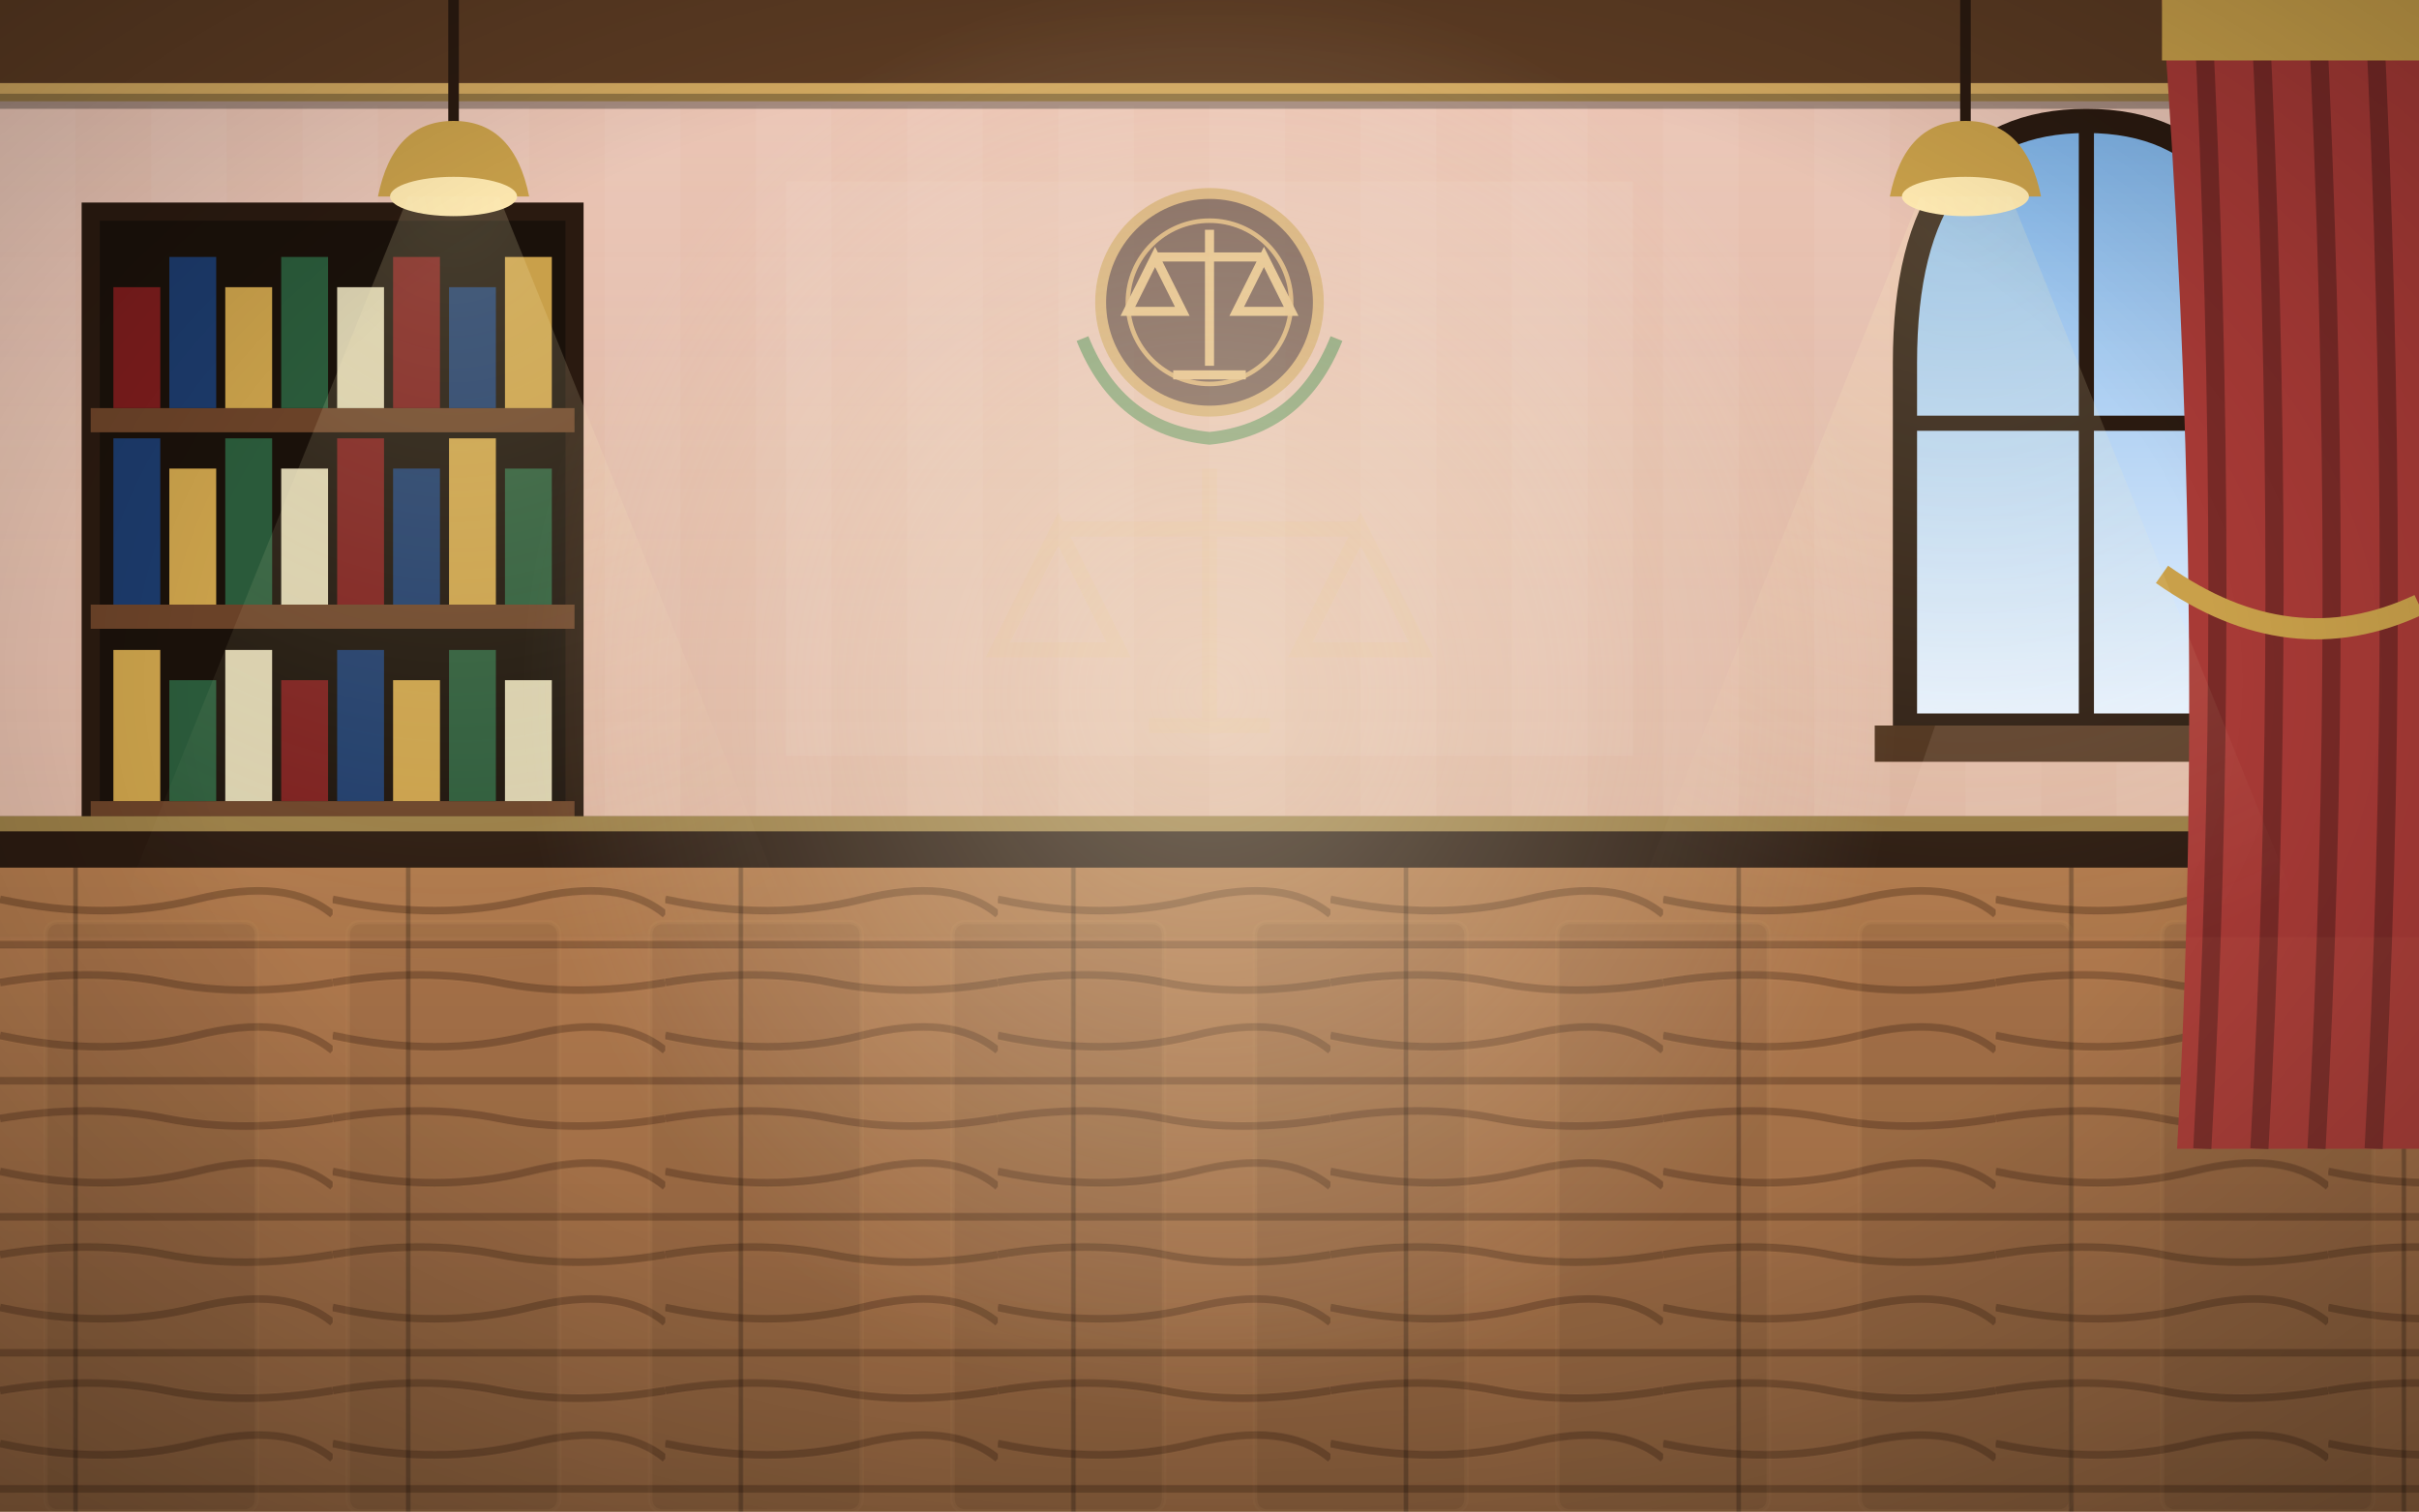
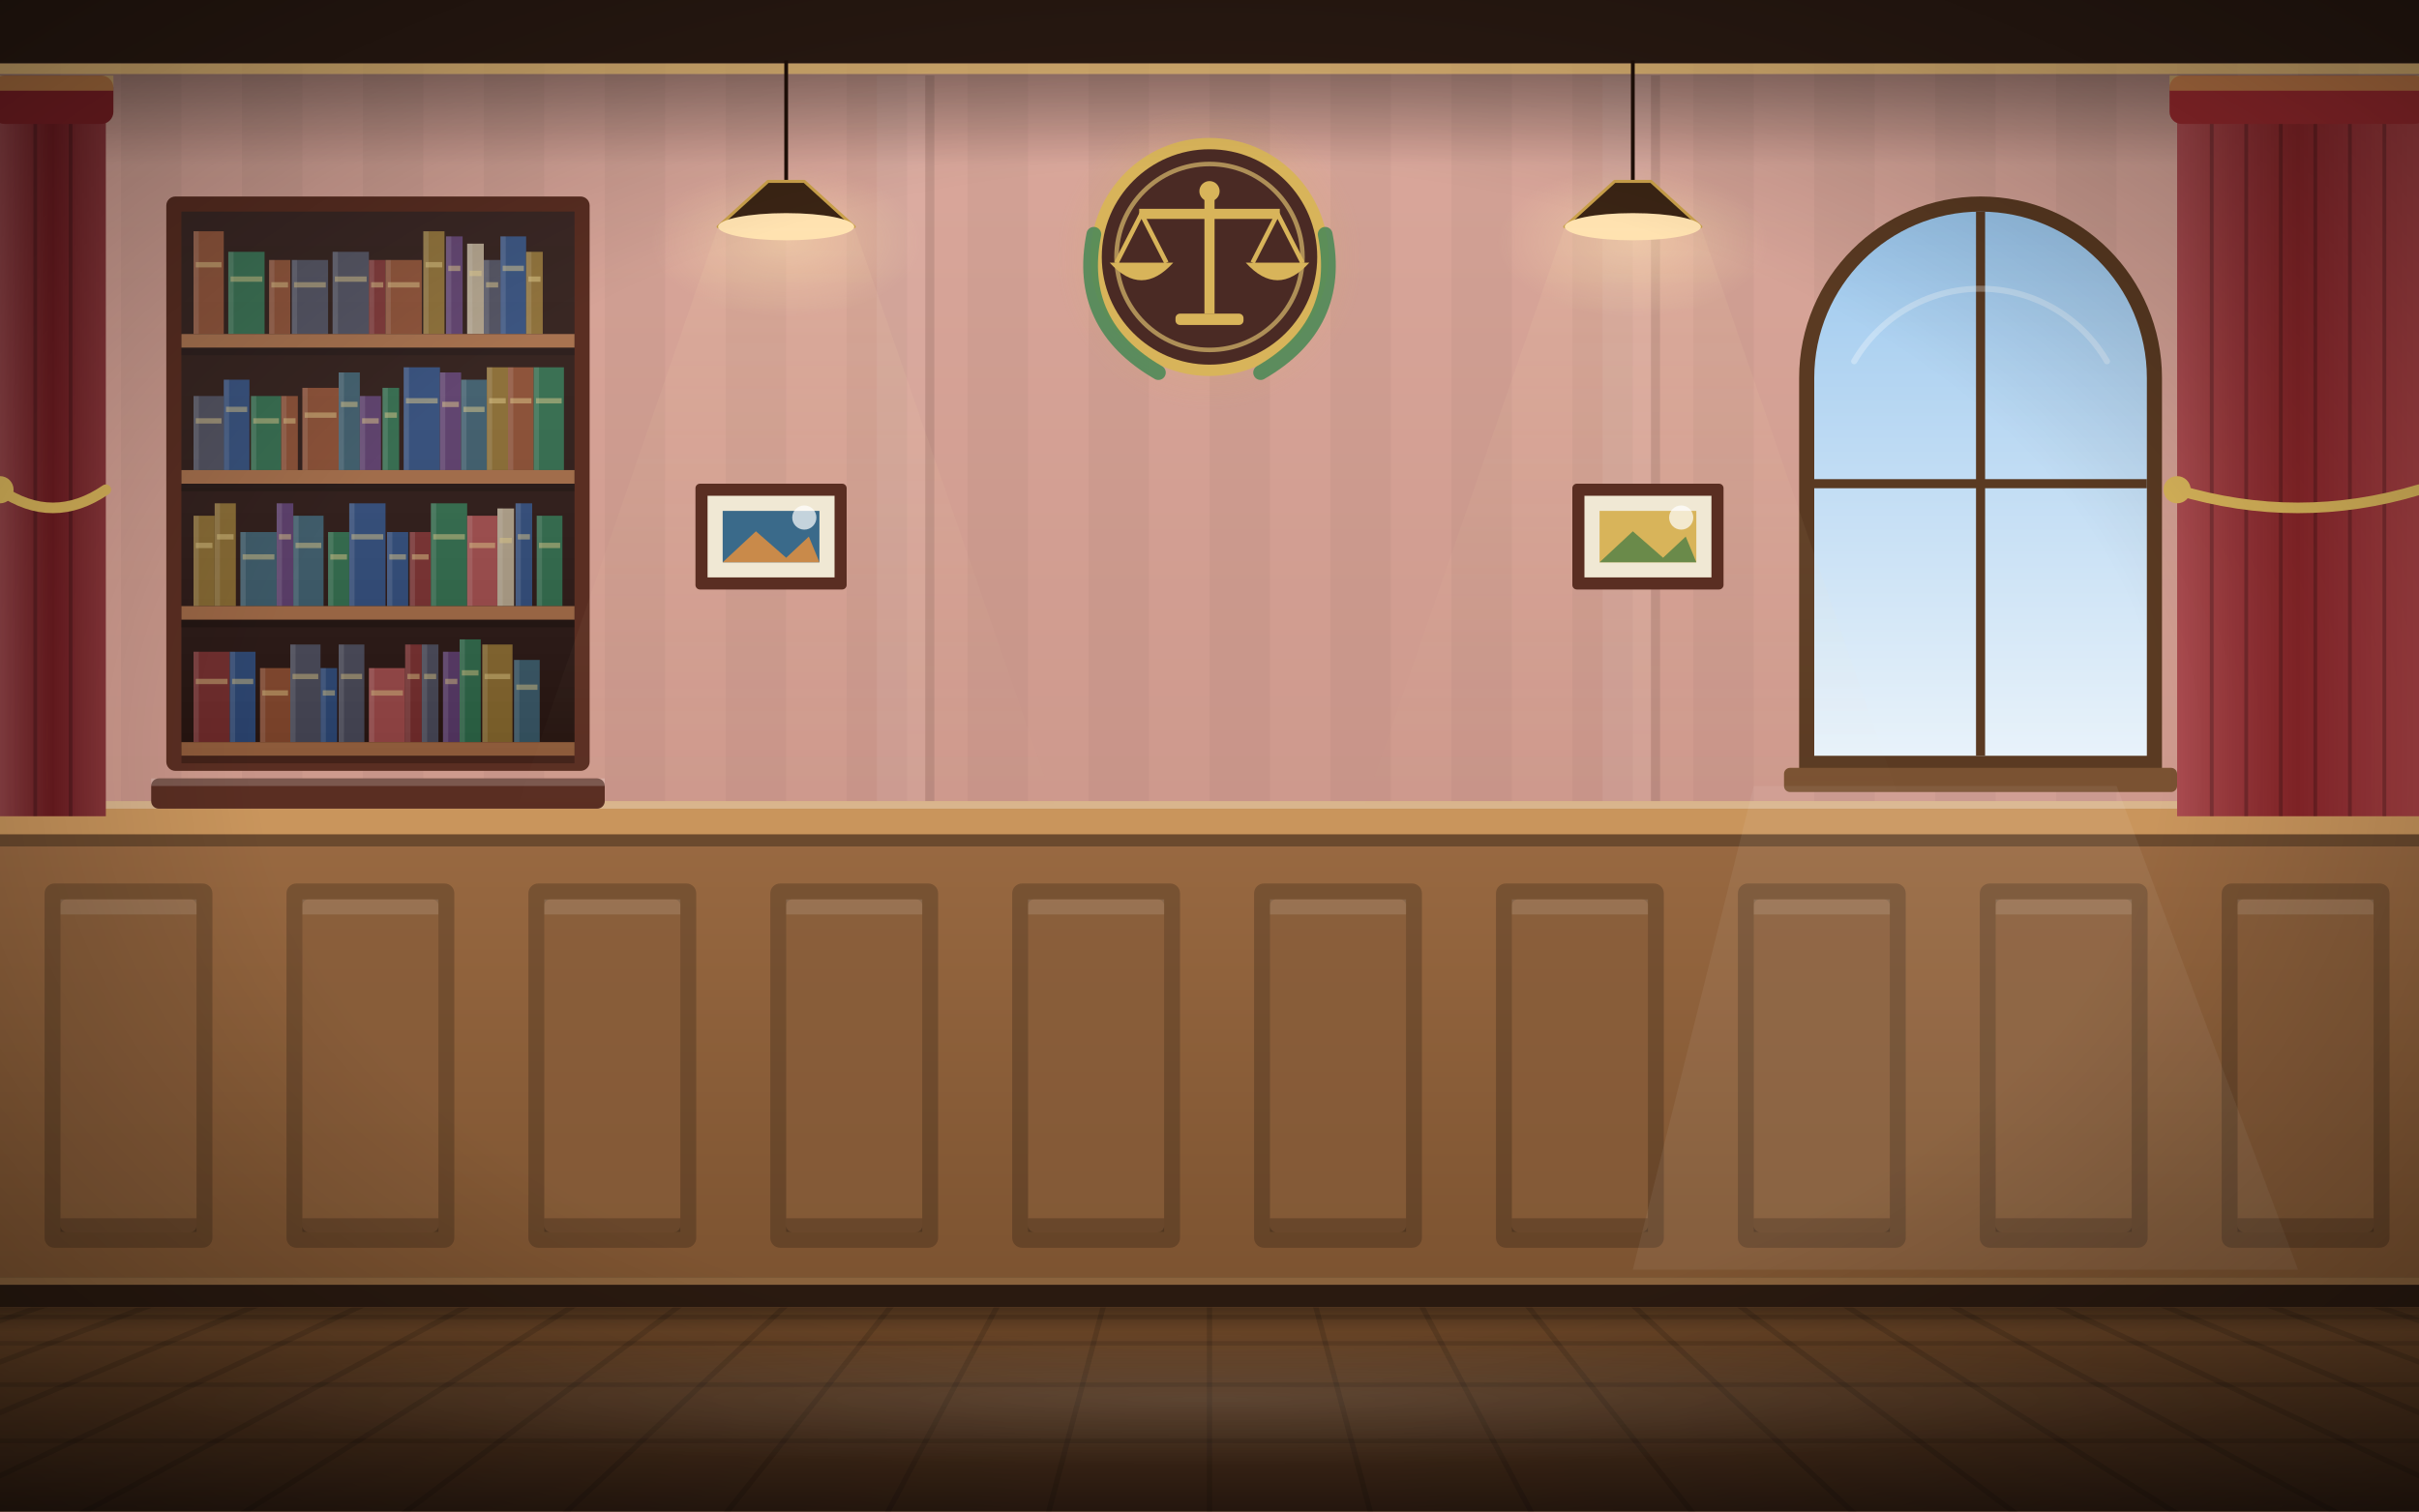
- <svg xmlns="http://www.w3.org/2000/svg" viewBox="0 0 160 100" preserveAspectRatio="xMidYMid slice" width="100%" height="100%">
+ <svg xmlns="http://www.w3.org/2000/svg" viewBox="0 0 160 100" preserveAspectRatio="xMidYMid slice" width="1920" height="1200">
  <defs>
-     <radialGradient id="cng2" cx=".5" cy="0" r="1">
-       <stop offset="0" stop-color="#fff2c0" stop-opacity=".9" />
-       <stop offset="1" stop-color="#fff2c0" stop-opacity="0" />
+     <linearGradient id="ac1" x1="0" y1="0" x2="0" y2="1">
+       <stop offset="0" stop-color="#dba99d" />
+       <stop offset="1" stop-color="#c28b7e" />
+     </linearGradient>
+     <linearGradient id="ac2" x1="0" y1="0" x2="0" y2="1">
+       <stop offset="0" stop-color="#000" stop-opacity="0.3" />
+       <stop offset="1" stop-color="#000" stop-opacity="0" />
+     </linearGradient>
+     <linearGradient id="ac3" x1="0" y1="0" x2="0" y2="1">
+       <stop offset="0" stop-color="#9a6a42" />
+       <stop offset="1" stop-color="#6e4828" />
+     </linearGradient>
+     <clipPath id="ac4">
+       <rect x="0" y="86.5" width="160" height="13.5" />
+     </clipPath>
+     <linearGradient id="ac5" x1="0" y1="0" x2="0" y2="1">
+       <stop offset="0" stop-color="#6e4828" />
+       <stop offset="1" stop-color="#2a1a10" />
+     </linearGradient>
+     <radialGradient id="ac6" cx="0.5" cy="0.5" r="0.5">
+       <stop offset="0" stop-color="#fff" stop-opacity="0.1" />
+       <stop offset="1" stop-color="#fff" stop-opacity="0" />
    </radialGradient>
-     <radialGradient id="vgg2" cx=".5" cy=".45" r=".75">
-       <stop offset=".55" stop-color="#000" stop-opacity="0" />
-       <stop offset="1" stop-color="#000" stop-opacity=".3" />
+     <linearGradient id="ac7" x1="0" y1="0" x2="0" y2="1">
+       <stop offset="0" stop-color="#000" stop-opacity="0.35" />
+       <stop offset="1" stop-color="#000" stop-opacity="0" />
+     </linearGradient>
+     <linearGradient id="ac8" x1="0" y1="0" x2="0" y2="1">
+       <stop offset="0" stop-color="#fff" stop-opacity="0.08" />
+       <stop offset="1" stop-color="#000" stop-opacity="0.15" />
+     </linearGradient>
+     <linearGradient id="ac9" x1="0" y1="0" x2="0" y2="1">
+       <stop offset="0" stop-color="#9cc8ee" />
+       <stop offset="1" stop-color="#e8f2fa" />
+     </linearGradient>
+     <linearGradient id="ac10" x1="0" y1="0" x2="1" y2="0">
+       <stop offset="0" stop-color="#fff" stop-opacity="0.16" />
+       <stop offset="0.5" stop-color="#000" stop-opacity="0.12" />
+       <stop offset="1" stop-color="#fff" stop-opacity="0.1" />
+     </linearGradient>
+     <linearGradient id="ac11" x1="0" y1="0" x2="1" y2="0">
+       <stop offset="0" stop-color="#fff" stop-opacity="0.16" />
+       <stop offset="0.5" stop-color="#000" stop-opacity="0.12" />
+       <stop offset="1" stop-color="#fff" stop-opacity="0.1" />
+     </linearGradient>
+     <radialGradient id="ac12" cx="0.5" cy="0.5" r="0.5">
+       <stop offset="0" stop-color="#d8b45a" stop-opacity="0.35" />
+       <stop offset="1" stop-color="#d8b45a" stop-opacity="0" />
    </radialGradient>
-     <radialGradient id="glg2" cx=".5" cy=".5" r=".5">
-       <stop offset="0" stop-color="#fff6dc" stop-opacity=".38" />
-       <stop offset="1" stop-color="#fff6dc" stop-opacity="0" />
+     <radialGradient id="ac13" cx="0.5" cy="0.5" r="0.5">
+       <stop offset="0" stop-color="#ffe2b0" stop-opacity="0.45" />
+       <stop offset="1" stop-color="#ffe2b0" stop-opacity="0" />
    </radialGradient>
-     <pattern id="wdg2" width="22" height="9" patternUnits="userSpaceOnUse">
-       <rect width="22" height="9" fill="#b0794c" />
-       <path d="M0 2Q6 1 11 2T22 2M0 5.5Q7 7 13 5.5T22 6.5M0 8.5H22" stroke="#6a4226" stroke-width=".5" fill="none" opacity=".55" />
-       <path d="M5 0V9" stroke="#000" stroke-width=".3" opacity=".25" />
-     </pattern>
-     <linearGradient id="wshg2" x1="0" y1="0" x2="0" y2="1">
-       <stop offset="0" stop-color="#000" stop-opacity="0" />
-       <stop offset="1" stop-color="#000" stop-opacity="0.22" />
-     </linearGradient>
-     <linearGradient id="wl2g2" x1="0" y1="0" x2="0" y2="1">
-       <stop offset="0" stop-color="#ebc2b0" />
-       <stop offset="1" stop-color="#ebc2b0" stop-opacity=".8" />
-     </linearGradient>
-     <linearGradient id="skg2" x1="0" y1="0" x2="0" y2="1">
-       <stop offset="0" stop-color="#7fb4e8" />
-       <stop offset="1" stop-color="#e8f2ff" />
-     </linearGradient>
+     <linearGradient id="ac14" x1="0" y1="0" x2="0" y2="1">
+       <stop offset="0" stop-color="#ffe2b0" stop-opacity="0.1" />
+       <stop offset="1" stop-color="#ffe2b0" stop-opacity="0" />
+     </linearGradient>
+     <radialGradient id="ac15" cx="0.5" cy="0.5" r="0.5">
+       <stop offset="0" stop-color="#ffe2b0" stop-opacity="0.45" />
+       <stop offset="1" stop-color="#ffe2b0" stop-opacity="0" />
+     </radialGradient>
+     <linearGradient id="ac16" x1="0" y1="0" x2="0" y2="1">
+       <stop offset="0" stop-color="#ffe2b0" stop-opacity="0.1" />
+       <stop offset="1" stop-color="#ffe2b0" stop-opacity="0" />
+     </linearGradient>
+     <radialGradient id="ac17" cx="0.5" cy="0.5" r="0.78">
+       <stop offset="0.5" stop-color="#000" stop-opacity="0" />
+       <stop offset="1" stop-color="#000" stop-opacity="0.5" />
+     </radialGradient>
  </defs>
-   <rect width="160" height="100" fill="#8a5a38" />
-   <rect width="160" height="56" fill="url(#wl2g2)" />
-   <rect width="160" height="56" fill="#fff" opacity=".08" />
-   <rect x="0" y="7" width="5" height="48" fill="#fff" opacity=".05" />
-   <rect x="10" y="7" width="5" height="48" fill="#fff" opacity=".05" />
-   <rect x="20" y="7" width="5" height="48" fill="#fff" opacity=".05" />
-   <rect x="30" y="7" width="5" height="48" fill="#fff" opacity=".05" />
-   <rect x="40" y="7" width="5" height="48" fill="#fff" opacity=".05" />
-   <rect x="50" y="7" width="5" height="48" fill="#fff" opacity=".05" />
-   <rect x="60" y="7" width="5" height="48" fill="#fff" opacity=".05" />
-   <rect x="70" y="7" width="5" height="48" fill="#fff" opacity=".05" />
-   <rect x="80" y="7" width="5" height="48" fill="#fff" opacity=".05" />
-   <rect x="90" y="7" width="5" height="48" fill="#fff" opacity=".05" />
-   <rect x="100" y="7" width="5" height="48" fill="#fff" opacity=".05" />
-   <rect x="110" y="7" width="5" height="48" fill="#fff" opacity=".05" />
-   <rect x="120" y="7" width="5" height="48" fill="#fff" opacity=".05" />
-   <rect x="130" y="7" width="5" height="48" fill="#fff" opacity=".05" />
-   <rect x="140" y="7" width="5" height="48" fill="#fff" opacity=".05" />
-   <rect x="150" y="7" width="5" height="48" fill="#fff" opacity=".05" />
-   <rect width="160" height="5.5" fill="#5a3a22" />
-   <rect y="5.5" width="160" height="1.2" fill="#c9a04a" opacity=".8" />
-   <path d="M0 6.7H160" stroke="#000" stroke-opacity=".3" />
-   <rect x="52" y="12" width="56" height="38" fill="#fff" opacity=".06" />
-   <g transform="translate(80 20) scale(0.6)" opacity="0.55">
-     <circle r="12" fill="#2a1710" stroke="#c9a04a" stroke-width="1.2" />
-     <circle r="9" fill="none" stroke="#c9a04a" stroke-width=".5" />
-     <g stroke="#e2bf6a" stroke-width="1" fill="none">
-       <path d="M0 -8V7M-6 -5H6M-6 -5l-3 6h6zM6 -5l-3 6h6z" />
-       <path d="M-4 8H4" />
-     </g>
-     <path d="M-14 4Q-10 14 0 15Q10 14 14 4" stroke="#3f8a4a" stroke-width="1.4" fill="none" />
+   <rect x="0" y="0" width="160" height="100" fill="url(#ac1)" />
+   <rect x="0" y="4" width="4" height="52" fill="#000" opacity="0.035" />
+   <rect x="8" y="4" width="4" height="52" fill="#000" opacity="0.035" />
+   <rect x="16" y="4" width="4" height="52" fill="#000" opacity="0.035" />
+   <rect x="24" y="4" width="4" height="52" fill="#000" opacity="0.035" />
+   <rect x="32" y="4" width="4" height="52" fill="#000" opacity="0.035" />
+   <rect x="40" y="4" width="4" height="52" fill="#000" opacity="0.035" />
+   <rect x="48" y="4" width="4" height="52" fill="#000" opacity="0.035" />
+   <rect x="56" y="4" width="4" height="52" fill="#000" opacity="0.035" />
+   <rect x="64" y="4" width="4" height="52" fill="#000" opacity="0.035" />
+   <rect x="72" y="4" width="4" height="52" fill="#000" opacity="0.035" />
+   <rect x="80" y="4" width="4" height="52" fill="#000" opacity="0.035" />
+   <rect x="88" y="4" width="4" height="52" fill="#000" opacity="0.035" />
+   <rect x="96" y="4" width="4" height="52" fill="#000" opacity="0.035" />
+   <rect x="104" y="4" width="4" height="52" fill="#000" opacity="0.035" />
+   <rect x="112" y="4" width="4" height="52" fill="#000" opacity="0.035" />
+   <rect x="120" y="4" width="4" height="52" fill="#000" opacity="0.035" />
+   <rect x="128" y="4" width="4" height="52" fill="#000" opacity="0.035" />
+   <rect x="136" y="4" width="4" height="52" fill="#000" opacity="0.035" />
+   <rect x="144" y="4" width="4" height="52" fill="#000" opacity="0.035" />
+   <rect x="152" y="4" width="4" height="52" fill="#000" opacity="0.035" />
+   <rect x="2" y="5" width="3.2" height="50" fill="#fff" opacity="0.07" />
+   <rect x="5.2" y="5" width="0.6" height="50" fill="#000" opacity="0.1" />
+   <rect x="58" y="5" width="3.2" height="50" fill="#fff" opacity="0.07" />
+   <rect x="61.2" y="5" width="0.6" height="50" fill="#000" opacity="0.1" />
+   <rect x="106" y="5" width="3.2" height="50" fill="#fff" opacity="0.07" />
+   <rect x="109.2" y="5" width="0.6" height="50" fill="#000" opacity="0.1" />
+   <rect x="0" y="0" width="160" height="4.2" fill="#2a1a12" />
+   <rect x="0" y="4.2" width="160" height="0.7" fill="#d8b45a" opacity="0.65" />
+   <rect x="0" y="4.9" width="160" height="6" fill="url(#ac2)" />
+   <rect x="0" y="54" width="160" height="46" fill="url(#ac3)" />
+   <rect x="0" y="53" width="160" height="2.2" fill="#c9955c" />
+   <rect x="0" y="55.2" width="160" height="0.8" fill="#000" opacity="0.3" />
+   <rect x="0" y="53" width="160" height="0.5" fill="#fff" opacity="0.3" />
+   <rect x="3" y="58.5" width="11" height="24" fill="#000" opacity="0.2" rx="0.6" stroke="#000" stroke-width="0.1" />
+   <rect x="4" y="59.5" width="9" height="22" fill="#9a6a42" opacity="0.55" rx="0.4" />
+   <rect x="4" y="59.5" width="9" height="1" fill="#fff" opacity="0.12" />
+   <rect x="4" y="80.6" width="9" height="0.9" fill="#000" opacity="0.2" />
+   <rect x="19" y="58.5" width="11" height="24" fill="#000" opacity="0.2" rx="0.6" stroke="#000" stroke-width="0.1" />
+   <rect x="20" y="59.5" width="9" height="22" fill="#9a6a42" opacity="0.55" rx="0.4" />
+   <rect x="20" y="59.5" width="9" height="1" fill="#fff" opacity="0.12" />
+   <rect x="20" y="80.6" width="9" height="0.9" fill="#000" opacity="0.2" />
+   <rect x="35" y="58.5" width="11" height="24" fill="#000" opacity="0.2" rx="0.6" stroke="#000" stroke-width="0.1" />
+   <rect x="36" y="59.5" width="9" height="22" fill="#9a6a42" opacity="0.55" rx="0.4" />
+   <rect x="36" y="59.5" width="9" height="1" fill="#fff" opacity="0.12" />
+   <rect x="36" y="80.6" width="9" height="0.9" fill="#000" opacity="0.2" />
+   <rect x="51" y="58.5" width="11" height="24" fill="#000" opacity="0.2" rx="0.6" stroke="#000" stroke-width="0.1" />
+   <rect x="52" y="59.5" width="9" height="22" fill="#9a6a42" opacity="0.55" rx="0.4" />
+   <rect x="52" y="59.5" width="9" height="1" fill="#fff" opacity="0.12" />
+   <rect x="52" y="80.6" width="9" height="0.9" fill="#000" opacity="0.2" />
+   <rect x="67" y="58.5" width="11" height="24" fill="#000" opacity="0.2" rx="0.6" stroke="#000" stroke-width="0.1" />
+   <rect x="68" y="59.5" width="9" height="22" fill="#9a6a42" opacity="0.55" rx="0.4" />
+   <rect x="68" y="59.5" width="9" height="1" fill="#fff" opacity="0.12" />
+   <rect x="68" y="80.6" width="9" height="0.9" fill="#000" opacity="0.2" />
+   <rect x="83" y="58.5" width="11" height="24" fill="#000" opacity="0.2" rx="0.6" stroke="#000" stroke-width="0.1" />
+   <rect x="84" y="59.5" width="9" height="22" fill="#9a6a42" opacity="0.55" rx="0.4" />
+   <rect x="84" y="59.5" width="9" height="1" fill="#fff" opacity="0.12" />
+   <rect x="84" y="80.6" width="9" height="0.9" fill="#000" opacity="0.2" />
+   <rect x="99" y="58.5" width="11" height="24" fill="#000" opacity="0.2" rx="0.6" stroke="#000" stroke-width="0.1" />
+   <rect x="100" y="59.5" width="9" height="22" fill="#9a6a42" opacity="0.55" rx="0.4" />
+   <rect x="100" y="59.5" width="9" height="1" fill="#fff" opacity="0.12" />
+   <rect x="100" y="80.6" width="9" height="0.9" fill="#000" opacity="0.2" />
+   <rect x="115" y="58.5" width="11" height="24" fill="#000" opacity="0.2" rx="0.6" stroke="#000" stroke-width="0.1" />
+   <rect x="116" y="59.5" width="9" height="22" fill="#9a6a42" opacity="0.55" rx="0.4" />
+   <rect x="116" y="59.5" width="9" height="1" fill="#fff" opacity="0.12" />
+   <rect x="116" y="80.6" width="9" height="0.9" fill="#000" opacity="0.2" />
+   <rect x="131" y="58.5" width="11" height="24" fill="#000" opacity="0.2" rx="0.6" stroke="#000" stroke-width="0.1" />
+   <rect x="132" y="59.5" width="9" height="22" fill="#9a6a42" opacity="0.55" rx="0.4" />
+   <rect x="132" y="59.5" width="9" height="1" fill="#fff" opacity="0.12" />
+   <rect x="132" y="80.6" width="9" height="0.9" fill="#000" opacity="0.2" />
+   <rect x="147" y="58.5" width="11" height="24" fill="#000" opacity="0.2" rx="0.6" stroke="#000" stroke-width="0.1" />
+   <rect x="148" y="59.5" width="9" height="22" fill="#9a6a42" opacity="0.55" rx="0.4" />
+   <rect x="148" y="59.5" width="9" height="1" fill="#fff" opacity="0.12" />
+   <rect x="148" y="80.6" width="9" height="0.9" fill="#000" opacity="0.2" />
+   <rect x="0" y="84.5" width="160" height="2" fill="#2a1a10" />
+   <rect x="0" y="84.5" width="160" height="0.5" fill="#c9955c" opacity="0.6" />
+   <rect x="0" y="86.5" width="160" height="13.5" fill="url(#ac5)" />
+   <g clip-path="url(#ac4)">
+     <line x1="80" y1="60" x2="-180.4" y2="130" stroke="#000" stroke-width="0.35" opacity="0.14" />
+     <line x1="80" y1="60" x2="-161.8" y2="130" stroke="#000" stroke-width="0.35" opacity="0.14" />
+     <line x1="80" y1="60" x2="-143.2" y2="130" stroke="#000" stroke-width="0.35" opacity="0.14" />
+     <line x1="80" y1="60" x2="-124.6" y2="130" stroke="#000" stroke-width="0.35" opacity="0.14" />
+     <line x1="80" y1="60" x2="-106" y2="130" stroke="#000" stroke-width="0.35" opacity="0.14" />
+     <line x1="80" y1="60" x2="-87.4" y2="130" stroke="#000" stroke-width="0.35" opacity="0.14" />
+     <line x1="80" y1="60" x2="-68.8" y2="130" stroke="#000" stroke-width="0.35" opacity="0.14" />
+     <line x1="80" y1="60" x2="-50.2" y2="130" stroke="#000" stroke-width="0.35" opacity="0.14" />
+     <line x1="80" y1="60" x2="-31.6" y2="130" stroke="#000" stroke-width="0.35" opacity="0.14" />
+     <line x1="80" y1="60" x2="-13" y2="130" stroke="#000" stroke-width="0.35" opacity="0.14" />
+     <line x1="80" y1="60" x2="5.6" y2="130" stroke="#000" stroke-width="0.35" opacity="0.14" />
+     <line x1="80" y1="60" x2="24.2" y2="130" stroke="#000" stroke-width="0.35" opacity="0.14" />
+     <line x1="80" y1="60" x2="42.8" y2="130" stroke="#000" stroke-width="0.35" opacity="0.14" />
+     <line x1="80" y1="60" x2="61.4" y2="130" stroke="#000" stroke-width="0.35" opacity="0.14" />
+     <line x1="80" y1="60" x2="80" y2="130" stroke="#000" stroke-width="0.35" opacity="0.14" />
+     <line x1="80" y1="60" x2="98.6" y2="130" stroke="#000" stroke-width="0.35" opacity="0.14" />
+     <line x1="80" y1="60" x2="117.2" y2="130" stroke="#000" stroke-width="0.35" opacity="0.14" />
+     <line x1="80" y1="60" x2="135.8" y2="130" stroke="#000" stroke-width="0.35" opacity="0.14" />
+     <line x1="80" y1="60" x2="154.4" y2="130" stroke="#000" stroke-width="0.35" opacity="0.14" />
+     <line x1="80" y1="60" x2="173" y2="130" stroke="#000" stroke-width="0.35" opacity="0.14" />
+     <line x1="80" y1="60" x2="191.6" y2="130" stroke="#000" stroke-width="0.35" opacity="0.14" />
+     <line x1="80" y1="60" x2="210.2" y2="130" stroke="#000" stroke-width="0.35" opacity="0.14" />
+     <line x1="80" y1="60" x2="228.8" y2="130" stroke="#000" stroke-width="0.35" opacity="0.14" />
+     <line x1="80" y1="60" x2="247.4" y2="130" stroke="#000" stroke-width="0.35" opacity="0.14" />
+     <line x1="80" y1="60" x2="266" y2="130" stroke="#000" stroke-width="0.35" opacity="0.14" />
+     <line x1="80" y1="60" x2="284.6" y2="130" stroke="#000" stroke-width="0.35" opacity="0.14" />
+     <line x1="80" y1="60" x2="303.2" y2="130" stroke="#000" stroke-width="0.35" opacity="0.14" />
+     <line x1="80" y1="60" x2="321.8" y2="130" stroke="#000" stroke-width="0.35" opacity="0.14" />
+     <line x1="80" y1="60" x2="340.4" y2="130" stroke="#000" stroke-width="0.35" opacity="0.14" />
+     <line x1="0" y1="87.13" x2="160" y2="87.13" stroke="#000" stroke-width="0.3" opacity="0.126" />
+     <line x1="0" y1="88.87" x2="160" y2="88.87" stroke="#000" stroke-width="0.3" opacity="0.126" />
+     <line x1="0" y1="91.61" x2="160" y2="91.61" stroke="#000" stroke-width="0.3" opacity="0.126" />
+     <line x1="0" y1="95.33" x2="160" y2="95.33" stroke="#000" stroke-width="0.3" opacity="0.126" />
  </g>
-   <g transform="translate(80 40) scale(1)" stroke="#e2bf6a" stroke-width="1" fill="none" opacity="0.14">
-     <path d="M0 -9V8M-10 -5H10M-10 -5l-4 8h8zM10 -5l-4 8h8zM-4 8H4" />
-   </g>
-   <g>
-     <path d="M126 48V24Q126 8 138 8Q150 8 150 24V48Z" fill="url(#skg2)" stroke="#2a1a10" stroke-width="1.6" />
-     <path d="M138 8V48M126 28H150" stroke="#2a1a10" stroke-width="1" />
-     <rect x="124" y="48" width="28" height="2.4" fill="#4a2e1a" />
-     <polygon points="128,48 148,48 170,100 110,100" fill="#ffe2cc" opacity=".10" />
-   </g>
-   <rect x="6" y="14" width="32" height="40" fill="#1a110a" stroke="#2a1a10" stroke-width="1.2" />
-   <rect x="6" y="27" width="32" height="1.6" fill="#6a4228" />
-   <rect x="7.5" y="19" width="3.1" height="8" fill="#7a1c1c" />
-   <rect x="11.2" y="17" width="3.1" height="10" fill="#1c3a6a" />
-   <rect x="14.9" y="19" width="3.1" height="8" fill="#c9a04a" />
-   <rect x="18.6" y="17" width="3.1" height="10" fill="#2a5a3a" />
-   <rect x="22.3" y="19" width="3.1" height="8" fill="#d8cfae" />
-   <rect x="26" y="17" width="3.1" height="10" fill="#7a1c1c" />
-   <rect x="29.7" y="19" width="3.1" height="8" fill="#1c3a6a" />
-   <rect x="33.4" y="17" width="3.1" height="10" fill="#c9a04a" />
-   <rect x="6" y="40" width="32" height="1.6" fill="#6a4228" />
-   <rect x="7.5" y="29" width="3.1" height="11" fill="#1c3a6a" />
-   <rect x="11.2" y="31" width="3.1" height="9" fill="#c9a04a" />
-   <rect x="14.9" y="29" width="3.1" height="11" fill="#2a5a3a" />
-   <rect x="18.6" y="31" width="3.1" height="9" fill="#d8cfae" />
-   <rect x="22.3" y="29" width="3.1" height="11" fill="#7a1c1c" />
-   <rect x="26" y="31" width="3.1" height="9" fill="#1c3a6a" />
-   <rect x="29.7" y="29" width="3.1" height="11" fill="#c9a04a" />
-   <rect x="33.4" y="31" width="3.1" height="9" fill="#2a5a3a" />
-   <rect x="6" y="53" width="32" height="1.6" fill="#6a4228" />
-   <rect x="7.5" y="43" width="3.1" height="10" fill="#c9a04a" />
-   <rect x="11.2" y="45" width="3.1" height="8" fill="#2a5a3a" />
-   <rect x="14.9" y="43" width="3.1" height="10" fill="#d8cfae" />
-   <rect x="18.6" y="45" width="3.1" height="8" fill="#7a1c1c" />
-   <rect x="22.3" y="43" width="3.1" height="10" fill="#1c3a6a" />
-   <rect x="26" y="45" width="3.1" height="8" fill="#c9a04a" />
-   <rect x="29.7" y="43" width="3.1" height="10" fill="#2a5a3a" />
-   <rect x="33.4" y="45" width="3.1" height="8" fill="#d8cfae" />
-   <rect y="56" width="160" height="44" fill="url(#wdg2)" />
-   <rect y="56" width="160" height="44" fill="url(#wshg2)" />
-   <rect x="3" y="61" width="14" height="39" rx=".8" fill="#000" opacity=".07" stroke="#f0d28a" stroke-width=".3" stroke-opacity=".5" />
-   <rect x="23" y="61" width="14" height="39" rx=".8" fill="#000" opacity=".07" stroke="#f0d28a" stroke-width=".3" stroke-opacity=".5" />
-   <rect x="43" y="61" width="14" height="39" rx=".8" fill="#000" opacity=".07" stroke="#f0d28a" stroke-width=".3" stroke-opacity=".5" />
-   <rect x="63" y="61" width="14" height="39" rx=".8" fill="#000" opacity=".07" stroke="#f0d28a" stroke-width=".3" stroke-opacity=".5" />
-   <rect x="83" y="61" width="14" height="39" rx=".8" fill="#000" opacity=".07" stroke="#f0d28a" stroke-width=".3" stroke-opacity=".5" />
-   <rect x="103" y="61" width="14" height="39" rx=".8" fill="#000" opacity=".07" stroke="#f0d28a" stroke-width=".3" stroke-opacity=".5" />
-   <rect x="123" y="61" width="14" height="39" rx=".8" fill="#000" opacity=".07" stroke="#f0d28a" stroke-width=".3" stroke-opacity=".5" />
-   <rect x="143" y="61" width="14" height="39" rx=".8" fill="#000" opacity=".07" stroke="#f0d28a" stroke-width=".3" stroke-opacity=".5" />
-   <rect y="54" width="160" height="3.4" fill="#2a1a10" />
-   <rect y="54" width="160" height="1" fill="#e2bf6a" opacity=".6" />
-   <path d="M160 0H143Q146 40 144 76H160Z" fill="#a83a36" />
-   <path d="M157 0Q159 40 157 76" stroke="#000" stroke-width="1.2" opacity=".28" fill="none" />
-   <path d="M153.222 0Q155.222 40 153.222 76" stroke="#000" stroke-width="1.2" opacity=".28" fill="none" />
-   <path d="M149.444 0Q151.444 40 149.444 76" stroke="#000" stroke-width="1.2" opacity=".28" fill="none" />
-   <path d="M145.667 0Q147.667 40 145.667 76" stroke="#000" stroke-width="1.2" opacity=".28" fill="none" />
-   <path d="M160 0H143V4H160Z" fill="#c9a04a" />
-   <path d="M160 40Q151.5 44 143 38" stroke="#c9a04a" stroke-width="1.4" fill="none" />
-   <path d="M30 0V9" stroke="#2a1a10" stroke-width=".7" />
-   <path d="M25 13Q26 8 30 8Q34 8 35 13Z" fill="#c9a04a" />
-   <ellipse cx="30" cy="13" rx="4.2" ry="1.3" fill="#ffe9b0" />
-   <path d="M130 0V9" stroke="#2a1a10" stroke-width=".7" />
-   <path d="M125 13Q126 8 130 8Q134 8 135 13Z" fill="#c9a04a" />
-   <ellipse cx="130" cy="13" rx="4.2" ry="1.3" fill="#ffe9b0" />
-   <polygon points="27,13 33,13 54,65 6,65" fill="url(#cng2)" opacity="0.22" />
-   <polygon points="127,13 133,13 154,65 106,65" fill="url(#cng2)" opacity="0.22" />
-   <rect y="62" width="160" height="38" fill="#ffb08a" opacity=".05" />
-   <ellipse cx="80" cy="46" rx="46" ry="48" fill="url(#glg2)" />
-   <rect width="160" height="100" fill="url(#vgg2)" />
+   <ellipse cx="80" cy="92.58" rx="70" ry="4.32" fill="url(#ac6)" />
+   <rect x="0" y="86.5" width="160" height="1.6" fill="url(#ac7)" />
+   <rect x="11" y="13" width="28" height="38" fill="#5a2e22" rx="0.6" />
+   <rect x="12" y="14" width="26" height="36" fill="#2a1612" />
+   <rect x="12.8" y="15.3" width="2" height="6.8" fill="#8a4a2e" />
+   <rect x="12.8" y="15.3" width="0.35" height="6.8" fill="#fff" opacity="0.12" />
+   <rect x="12.95" y="17.34" width="1.7" height="0.35" fill="#e8d08a" opacity="0.5" />
+   <rect x="15.1" y="16.66" width="2.4" height="5.44" fill="#2e6a4a" />
+   <rect x="15.1" y="16.66" width="0.35" height="5.44" fill="#fff" opacity="0.12" />
+   <rect x="15.25" y="18.29" width="2.1" height="0.35" fill="#e8d08a" opacity="0.5" />
+   <rect x="17.8" y="17.2" width="1.4" height="4.9" fill="#8a4a2e" />
+   <rect x="17.8" y="17.2" width="0.35" height="4.9" fill="#fff" opacity="0.12" />
+   <rect x="17.95" y="18.67" width="1.1" height="0.35" fill="#e8d08a" opacity="0.5" />
+   <rect x="19.3" y="17.2" width="2.4" height="4.9" fill="#4a4a5a" />
+   <rect x="19.3" y="17.2" width="0.35" height="4.9" fill="#fff" opacity="0.12" />
+   <rect x="19.45" y="18.67" width="2.1" height="0.35" fill="#e8d08a" opacity="0.5" />
+   <rect x="22" y="16.66" width="2.4" height="5.44" fill="#4a4a5a" />
+   <rect x="22" y="16.66" width="0.35" height="5.44" fill="#fff" opacity="0.12" />
+   <rect x="22.15" y="18.29" width="2.1" height="0.35" fill="#e8d08a" opacity="0.5" />
+   <rect x="24.4" y="17.2" width="1.1" height="4.9" fill="#7a2e2e" />
+   <rect x="24.4" y="17.2" width="0.35" height="4.9" fill="#fff" opacity="0.12" />
+   <rect x="24.55" y="18.67" width="0.8" height="0.35" fill="#e8d08a" opacity="0.5" />
+   <rect x="25.5" y="17.2" width="2.4" height="4.9" fill="#8a4a2e" />
+   <rect x="25.5" y="17.2" width="0.35" height="4.9" fill="#fff" opacity="0.12" />
+   <rect x="25.65" y="18.67" width="2.1" height="0.35" fill="#e8d08a" opacity="0.5" />
+   <rect x="28" y="15.3" width="1.4" height="6.8" fill="#8a6a2e" />
+   <rect x="28" y="15.3" width="0.35" height="6.8" fill="#fff" opacity="0.12" />
+   <rect x="28.15" y="17.34" width="1.1" height="0.35" fill="#e8d08a" opacity="0.5" />
+   <rect x="29.5" y="15.64" width="1.1" height="6.46" fill="#5a3a6a" />
+   <rect x="29.5" y="15.64" width="0.35" height="6.46" fill="#fff" opacity="0.12" />
+   <rect x="29.65" y="17.58" width="0.8" height="0.35" fill="#e8d08a" opacity="0.5" />
+   <rect x="30.9" y="16.12" width="1.1" height="5.98" fill="#b0a088" />
+   <rect x="30.9" y="16.12" width="0.35" height="5.98" fill="#fff" opacity="0.12" />
+   <rect x="31.05" y="17.91" width="0.8" height="0.35" fill="#e8d08a" opacity="0.5" />
+   <rect x="32" y="17.2" width="1.1" height="4.9" fill="#4a4a5a" />
+   <rect x="32" y="17.2" width="0.35" height="4.9" fill="#fff" opacity="0.12" />
+   <rect x="32.15" y="18.67" width="0.8" height="0.35" fill="#e8d08a" opacity="0.5" />
+   <rect x="33.1" y="15.64" width="1.7" height="6.46" fill="#2e4a7a" />
+   <rect x="33.1" y="15.64" width="0.35" height="6.46" fill="#fff" opacity="0.12" />
+   <rect x="33.25" y="17.58" width="1.4" height="0.35" fill="#e8d08a" opacity="0.5" />
+   <rect x="34.8" y="16.66" width="1.1" height="5.44" fill="#8a6a2e" />
+   <rect x="34.8" y="16.66" width="0.35" height="5.44" fill="#fff" opacity="0.12" />
+   <rect x="34.95" y="18.29" width="0.8" height="0.35" fill="#e8d08a" opacity="0.5" />
+   <rect x="12" y="22.1" width="26" height="0.9" fill="#a56a44" />
+   <rect x="12" y="23" width="26" height="0.5" fill="#000" opacity="0.25" />
+   <rect x="12.8" y="26.2" width="2" height="4.9" fill="#4a4a5a" />
+   <rect x="12.8" y="26.2" width="0.35" height="4.9" fill="#fff" opacity="0.12" />
+   <rect x="12.95" y="27.67" width="1.7" height="0.35" fill="#e8d08a" opacity="0.5" />
+   <rect x="14.8" y="25.12" width="1.7" height="5.98" fill="#2e4a7a" />
+   <rect x="14.8" y="25.12" width="0.35" height="5.98" fill="#fff" opacity="0.12" />
+   <rect x="14.95" y="26.91" width="1.4" height="0.35" fill="#e8d08a" opacity="0.5" />
+   <rect x="16.6" y="26.2" width="2" height="4.9" fill="#2e6a4a" />
+   <rect x="16.6" y="26.2" width="0.35" height="4.9" fill="#fff" opacity="0.12" />
+   <rect x="16.75" y="27.67" width="1.7" height="0.35" fill="#e8d08a" opacity="0.5" />
+   <rect x="18.6" y="26.2" width="1.1" height="4.9" fill="#8a4a2e" />
+   <rect x="18.6" y="26.2" width="0.35" height="4.9" fill="#fff" opacity="0.12" />
+   <rect x="18.75" y="27.67" width="0.8" height="0.35" fill="#e8d08a" opacity="0.5" />
+   <rect x="20" y="25.66" width="2.4" height="5.44" fill="#8a4a2e" />
+   <rect x="20" y="25.66" width="0.35" height="5.44" fill="#fff" opacity="0.12" />
+   <rect x="20.15" y="27.29" width="2.1" height="0.35" fill="#e8d08a" opacity="0.5" />
+   <rect x="22.4" y="24.64" width="1.4" height="6.46" fill="#3a5a6a" />
+   <rect x="22.4" y="24.64" width="0.35" height="6.46" fill="#fff" opacity="0.12" />
+   <rect x="22.55" y="26.58" width="1.1" height="0.35" fill="#e8d08a" opacity="0.5" />
+   <rect x="23.8" y="26.2" width="1.4" height="4.9" fill="#5a3a6a" />
+   <rect x="23.8" y="26.2" width="0.35" height="4.9" fill="#fff" opacity="0.12" />
+   <rect x="23.95" y="27.67" width="1.1" height="0.35" fill="#e8d08a" opacity="0.5" />
+   <rect x="25.3" y="25.66" width="1.1" height="5.44" fill="#2e6a4a" />
+   <rect x="25.3" y="25.66" width="0.35" height="5.44" fill="#fff" opacity="0.12" />
+   <rect x="25.45" y="27.29" width="0.8" height="0.35" fill="#e8d08a" opacity="0.5" />
+   <rect x="26.7" y="24.3" width="2.4" height="6.8" fill="#2e4a7a" />
+   <rect x="26.7" y="24.3" width="0.35" height="6.8" fill="#fff" opacity="0.12" />
+   <rect x="26.85" y="26.34" width="2.1" height="0.35" fill="#e8d08a" opacity="0.5" />
+   <rect x="29.1" y="24.64" width="1.4" height="6.46" fill="#5a3a6a" />
+   <rect x="29.1" y="24.64" width="0.35" height="6.46" fill="#fff" opacity="0.12" />
+   <rect x="29.25" y="26.58" width="1.1" height="0.35" fill="#e8d08a" opacity="0.5" />
+   <rect x="30.5" y="25.12" width="1.7" height="5.98" fill="#3a5a6a" />
+   <rect x="30.5" y="25.12" width="0.35" height="5.98" fill="#fff" opacity="0.12" />
+   <rect x="30.65" y="26.91" width="1.4" height="0.35" fill="#e8d08a" opacity="0.5" />
+   <rect x="32.2" y="24.3" width="1.4" height="6.8" fill="#8a6a2e" />
+   <rect x="32.2" y="24.3" width="0.35" height="6.8" fill="#fff" opacity="0.12" />
+   <rect x="32.35" y="26.34" width="1.1" height="0.35" fill="#e8d08a" opacity="0.5" />
+   <rect x="33.6" y="24.3" width="1.7" height="6.8" fill="#8a4a2e" />
+   <rect x="33.6" y="24.3" width="0.35" height="6.8" fill="#fff" opacity="0.12" />
+   <rect x="33.75" y="26.34" width="1.4" height="0.35" fill="#e8d08a" opacity="0.5" />
+   <rect x="35.3" y="24.3" width="2" height="6.8" fill="#2e6a4a" />
+   <rect x="35.3" y="24.3" width="0.35" height="6.8" fill="#fff" opacity="0.12" />
+   <rect x="35.45" y="26.34" width="1.7" height="0.35" fill="#e8d08a" opacity="0.5" />
+   <rect x="12" y="31.1" width="26" height="0.9" fill="#a56a44" />
+   <rect x="12" y="32" width="26" height="0.5" fill="#000" opacity="0.25" />
+   <rect x="12.8" y="34.12" width="1.4" height="5.98" fill="#8a6a2e" />
+   <rect x="12.8" y="34.12" width="0.35" height="5.98" fill="#fff" opacity="0.12" />
+   <rect x="12.95" y="35.91" width="1.1" height="0.35" fill="#e8d08a" opacity="0.5" />
+   <rect x="14.2" y="33.3" width="1.4" height="6.8" fill="#8a6a2e" />
+   <rect x="14.2" y="33.3" width="0.35" height="6.8" fill="#fff" opacity="0.12" />
+   <rect x="14.35" y="35.34" width="1.1" height="0.35" fill="#e8d08a" opacity="0.5" />
+   <rect x="15.9" y="35.2" width="2.4" height="4.9" fill="#3a5a6a" />
+   <rect x="15.9" y="35.2" width="0.35" height="4.9" fill="#fff" opacity="0.12" />
+   <rect x="16.05" y="36.67" width="2.1" height="0.35" fill="#e8d08a" opacity="0.5" />
+   <rect x="18.3" y="33.3" width="1.1" height="6.8" fill="#5a3a6a" />
+   <rect x="18.3" y="33.3" width="0.35" height="6.8" fill="#fff" opacity="0.12" />
+   <rect x="18.45" y="35.34" width="0.8" height="0.35" fill="#e8d08a" opacity="0.5" />
+   <rect x="19.4" y="34.12" width="2" height="5.98" fill="#3a5a6a" />
+   <rect x="19.4" y="34.12" width="0.35" height="5.98" fill="#fff" opacity="0.12" />
+   <rect x="19.55" y="35.91" width="1.7" height="0.35" fill="#e8d08a" opacity="0.5" />
+   <rect x="21.7" y="35.2" width="1.4" height="4.9" fill="#2e6a4a" />
+   <rect x="21.7" y="35.2" width="0.35" height="4.9" fill="#fff" opacity="0.12" />
+   <rect x="21.85" y="36.67" width="1.1" height="0.35" fill="#e8d08a" opacity="0.5" />
+   <rect x="23.1" y="33.3" width="2.4" height="6.8" fill="#2e4a7a" />
+   <rect x="23.1" y="33.3" width="0.35" height="6.8" fill="#fff" opacity="0.12" />
+   <rect x="23.25" y="35.34" width="2.1" height="0.35" fill="#e8d08a" opacity="0.5" />
+   <rect x="25.6" y="35.2" width="1.4" height="4.9" fill="#2e4a7a" />
+   <rect x="25.6" y="35.2" width="0.35" height="4.9" fill="#fff" opacity="0.12" />
+   <rect x="25.75" y="36.67" width="1.1" height="0.35" fill="#e8d08a" opacity="0.5" />
+   <rect x="27.1" y="35.2" width="1.4" height="4.9" fill="#7a2e2e" />
+   <rect x="27.1" y="35.2" width="0.35" height="4.9" fill="#fff" opacity="0.12" />
+   <rect x="27.25" y="36.67" width="1.1" height="0.35" fill="#e8d08a" opacity="0.5" />
+   <rect x="28.5" y="33.3" width="2.4" height="6.8" fill="#2e6a4a" />
+   <rect x="28.5" y="33.3" width="0.35" height="6.8" fill="#fff" opacity="0.12" />
+   <rect x="28.65" y="35.34" width="2.1" height="0.35" fill="#e8d08a" opacity="0.5" />
+   <rect x="30.9" y="34.12" width="2" height="5.98" fill="#a04a4a" />
+   <rect x="30.9" y="34.12" width="0.35" height="5.98" fill="#fff" opacity="0.12" />
+   <rect x="31.05" y="35.91" width="1.7" height="0.35" fill="#e8d08a" opacity="0.5" />
+   <rect x="32.9" y="33.64" width="1.1" height="6.46" fill="#b0a088" />
+   <rect x="32.9" y="33.64" width="0.35" height="6.46" fill="#fff" opacity="0.12" />
+   <rect x="33.05" y="35.58" width="0.8" height="0.35" fill="#e8d08a" opacity="0.5" />
+   <rect x="34.1" y="33.3" width="1.1" height="6.8" fill="#2e4a7a" />
+   <rect x="34.1" y="33.3" width="0.35" height="6.8" fill="#fff" opacity="0.12" />
+   <rect x="34.25" y="35.34" width="0.8" height="0.35" fill="#e8d08a" opacity="0.5" />
+   <rect x="35.5" y="34.12" width="1.7" height="5.98" fill="#2e6a4a" />
+   <rect x="35.5" y="34.12" width="0.35" height="5.98" fill="#fff" opacity="0.12" />
+   <rect x="35.65" y="35.91" width="1.4" height="0.35" fill="#e8d08a" opacity="0.5" />
+   <rect x="12" y="40.1" width="26" height="0.9" fill="#a56a44" />
+   <rect x="12" y="41" width="26" height="0.5" fill="#000" opacity="0.25" />
+   <rect x="12.8" y="43.12" width="2.4" height="5.98" fill="#7a2e2e" />
+   <rect x="12.8" y="43.12" width="0.35" height="5.98" fill="#fff" opacity="0.12" />
+   <rect x="12.95" y="44.91" width="2.1" height="0.35" fill="#e8d08a" opacity="0.5" />
+   <rect x="15.2" y="43.12" width="1.7" height="5.98" fill="#2e4a7a" />
+   <rect x="15.2" y="43.12" width="0.35" height="5.98" fill="#fff" opacity="0.12" />
+   <rect x="15.35" y="44.91" width="1.4" height="0.35" fill="#e8d08a" opacity="0.5" />
+   <rect x="17.2" y="44.2" width="2" height="4.9" fill="#8a4a2e" />
+   <rect x="17.2" y="44.2" width="0.35" height="4.9" fill="#fff" opacity="0.12" />
+   <rect x="17.35" y="45.67" width="1.7" height="0.35" fill="#e8d08a" opacity="0.5" />
+   <rect x="19.2" y="42.64" width="2" height="6.46" fill="#4a4a5a" />
+   <rect x="19.2" y="42.64" width="0.35" height="6.46" fill="#fff" opacity="0.12" />
+   <rect x="19.35" y="44.58" width="1.7" height="0.35" fill="#e8d08a" opacity="0.5" />
+   <rect x="21.2" y="44.2" width="1.1" height="4.9" fill="#2e4a7a" />
+   <rect x="21.2" y="44.2" width="0.35" height="4.9" fill="#fff" opacity="0.12" />
+   <rect x="21.35" y="45.67" width="0.8" height="0.35" fill="#e8d08a" opacity="0.5" />
+   <rect x="22.4" y="42.64" width="1.7" height="6.46" fill="#4a4a5a" />
+   <rect x="22.4" y="42.64" width="0.35" height="6.46" fill="#fff" opacity="0.12" />
+   <rect x="22.55" y="44.58" width="1.4" height="0.35" fill="#e8d08a" opacity="0.5" />
+   <rect x="24.4" y="44.2" width="2.4" height="4.9" fill="#a04a4a" />
+   <rect x="24.4" y="44.2" width="0.35" height="4.9" fill="#fff" opacity="0.12" />
+   <rect x="24.55" y="45.67" width="2.1" height="0.35" fill="#e8d08a" opacity="0.5" />
+   <rect x="26.8" y="42.64" width="1.1" height="6.46" fill="#7a2e2e" />
+   <rect x="26.8" y="42.64" width="0.35" height="6.46" fill="#fff" opacity="0.12" />
+   <rect x="26.95" y="44.58" width="0.8" height="0.35" fill="#e8d08a" opacity="0.5" />
+   <rect x="27.9" y="42.64" width="1.1" height="6.46" fill="#4a4a5a" />
+   <rect x="27.9" y="42.64" width="0.35" height="6.46" fill="#fff" opacity="0.12" />
+   <rect x="28.05" y="44.58" width="0.8" height="0.35" fill="#e8d08a" opacity="0.5" />
+   <rect x="29.3" y="43.12" width="1.1" height="5.98" fill="#5a3a6a" />
+   <rect x="29.3" y="43.12" width="0.35" height="5.98" fill="#fff" opacity="0.12" />
+   <rect x="29.45" y="44.91" width="0.8" height="0.35" fill="#e8d08a" opacity="0.5" />
+   <rect x="30.4" y="42.3" width="1.4" height="6.8" fill="#2e6a4a" />
+   <rect x="30.4" y="42.3" width="0.35" height="6.8" fill="#fff" opacity="0.12" />
+   <rect x="30.55" y="44.34" width="1.1" height="0.35" fill="#e8d08a" opacity="0.5" />
+   <rect x="31.9" y="42.64" width="2" height="6.46" fill="#8a6a2e" />
+   <rect x="31.9" y="42.64" width="0.35" height="6.46" fill="#fff" opacity="0.12" />
+   <rect x="32.05" y="44.58" width="1.7" height="0.35" fill="#e8d08a" opacity="0.5" />
+   <rect x="34" y="43.66" width="1.7" height="5.44" fill="#3a5a6a" />
+   <rect x="34" y="43.66" width="0.35" height="5.44" fill="#fff" opacity="0.12" />
+   <rect x="34.15" y="45.29" width="1.4" height="0.35" fill="#e8d08a" opacity="0.5" />
+   <rect x="12" y="49.1" width="26" height="0.9" fill="#a56a44" />
+   <rect x="12" y="50" width="26" height="0.5" fill="#000" opacity="0.25" />
+   <rect x="12" y="14" width="26" height="36" fill="url(#ac8)" />
+   <rect x="10" y="51.5" width="30" height="2" fill="#5a2e22" rx="0.5" />
+   <rect x="10" y="51.5" width="30" height="0.5" fill="#fff" opacity="0.2" />
+   <path d="M119 51V25A12 12 0 0 1 143 25V51Z" fill="#5a3a22" />
+   <path d="M120 50V25A11 11 0 0 1 142 25V50Z" fill="url(#ac9)" />
+   <line x1="131" y1="14" x2="131" y2="50" stroke="#5a3a22" stroke-width="0.6" />
+   <line x1="120" y1="32" x2="142" y2="32" stroke="#5a3a22" stroke-width="0.6" />
+   <path d="M122.64 23.9A9.68 9.68 0 0 1 139.36 23.9" fill="none" stroke="#fff" stroke-width="0.4" stroke-linecap="round" stroke-linejoin="round" opacity="0.3" />
+   <rect x="118" y="50.8" width="26" height="1.6" fill="#7a5232" rx="0.4" />
+   <rect x="144" y="6" width="16" height="48" fill="#9a2a2e" />
+   <rect x="144" y="6" width="16" height="48" fill="url(#ac10)" />
+   <line x1="146.29" y1="8" x2="146.29" y2="54" stroke="#000" stroke-width="0.25" opacity="0.22" />
+   <line x1="148.57" y1="8" x2="148.57" y2="54" stroke="#000" stroke-width="0.25" opacity="0.22" />
+   <line x1="150.86" y1="8" x2="150.86" y2="54" stroke="#000" stroke-width="0.25" opacity="0.22" />
+   <line x1="153.14" y1="8" x2="153.14" y2="54" stroke="#000" stroke-width="0.25" opacity="0.22" />
+   <line x1="155.43" y1="8" x2="155.43" y2="54" stroke="#000" stroke-width="0.25" opacity="0.22" />
+   <line x1="157.71" y1="8" x2="157.71" y2="54" stroke="#000" stroke-width="0.25" opacity="0.22" />
+   <rect x="143.5" y="5" width="17" height="3.2" fill="#9a2a2e" rx="0.8" />
+   <rect x="143.5" y="5" width="17" height="1" fill="#d8b45a" opacity="0.55" />
+   <path d="M144 32.4Q152 34.8 160 32.4" fill="none" stroke="#d8b45a" stroke-width="0.7" stroke-linecap="round" stroke-linejoin="round" />
+   <circle cx="144" cy="32.4" r="0.9" fill="#d8b45a" />
+   <rect x="0" y="6" width="7" height="48" fill="#7a1f24" />
+   <rect x="0" y="6" width="7" height="48" fill="url(#ac11)" />
+   <line x1="2.33" y1="8" x2="2.33" y2="54" stroke="#000" stroke-width="0.25" opacity="0.22" />
+   <line x1="4.67" y1="8" x2="4.67" y2="54" stroke="#000" stroke-width="0.25" opacity="0.22" />
+   <rect x="-0.5" y="5" width="8" height="3.2" fill="#7a1f24" rx="0.8" />
+   <rect x="-0.5" y="5" width="8" height="1" fill="#d8b45a" opacity="0.55" />
+   <path d="M0 32.4Q3.5 34.8 7 32.4" fill="none" stroke="#d8b45a" stroke-width="0.7" stroke-linecap="round" stroke-linejoin="round" />
+   <circle cx="0" cy="32.4" r="0.9" fill="#d8b45a" />
+   <circle cx="80" cy="17" r="10.12" fill="url(#ac12)" />
+   <circle cx="80" cy="17" r="7.5" fill="#4a2a24" stroke="#d8b45a" stroke-width="0.75" />
+   <circle cx="80" cy="17" r="6.15" fill="none" opacity="0.6" stroke="#f0d27a" stroke-width="0.3" />
+   <path d="M72.35 15.5Q71.15 21.5 76.62 24.65" fill="none" stroke="#4f8a58" stroke-width="0.975" stroke-linecap="round" stroke-linejoin="round" opacity="0.9" />
+   <path d="M87.65 15.5Q88.85 21.5 83.38 24.65" fill="none" stroke="#4f8a58" stroke-width="0.975" stroke-linecap="round" stroke-linejoin="round" opacity="0.9" />
+   <line x1="80" y1="12.88" x2="80" y2="20.75" stroke="#d8b45a" stroke-width="0.67" />
+   <line x1="75.35" y1="14.15" x2="84.65" y2="14.15" stroke="#d8b45a" stroke-width="0.67" />
+   <circle cx="80" cy="12.65" r="0.67" fill="#d8b45a" />
+   <line x1="75.5" y1="14.15" x2="73.85" y2="17.38" stroke="#d8b45a" stroke-width="0.3" />
+   <line x1="75.5" y1="14.15" x2="77.15" y2="17.38" stroke="#d8b45a" stroke-width="0.3" />
+   <path d="M73.4 17.38H77.6Q75.5 19.7 73.4 17.38Z" fill="#d8b45a" />
+   <line x1="84.5" y1="14.15" x2="82.85" y2="17.38" stroke="#d8b45a" stroke-width="0.3" />
+   <line x1="84.5" y1="14.15" x2="86.15" y2="17.38" stroke="#d8b45a" stroke-width="0.3" />
+   <path d="M82.4 17.38H86.6Q84.5 19.7 82.4 17.38Z" fill="#d8b45a" />
+   <rect x="77.75" y="20.75" width="4.5" height="0.75" fill="#d8b45a" rx="0.3" />
+   <ellipse cx="52" cy="16" rx="9" ry="5" fill="url(#ac13)" />
+   <line x1="52" y1="4" x2="52" y2="12" stroke="#201008" stroke-width="0.25" />
+   <polygon points="50.8,12 53.2,12 56.5,15 47.5,15" fill="#3a2414" stroke="#c9a04a" stroke-width="0.2" stroke-linejoin="round" />
+   <ellipse cx="52" cy="15" rx="4.5" ry="0.9" fill="#ffe2b0" />
+   <polygon points="47.5,15 56.5,15 70,54 34,54" fill="url(#ac14)" />
+   <ellipse cx="108" cy="16" rx="9" ry="5" fill="url(#ac15)" />
+   <line x1="108" y1="4" x2="108" y2="12" stroke="#201008" stroke-width="0.25" />
+   <polygon points="106.8,12 109.2,12 112.5,15 103.5,15" fill="#3a2414" stroke="#c9a04a" stroke-width="0.2" stroke-linejoin="round" />
+   <ellipse cx="108" cy="15" rx="4.5" ry="0.9" fill="#ffe2b0" />
+   <polygon points="103.5,15 112.5,15 126,54 90,54" fill="url(#ac16)" />
+   <rect x="46" y="32" width="10" height="7" fill="#5a2e22" rx="0.3" />
+   <rect x="46.8" y="32.8" width="8.4" height="5.4" fill="#f0e8d4" />
+   <rect x="47.8" y="33.8" width="6.4" height="3.4" fill="#3a6a8a" />
+   <path d="M47.8 37.2L50 35.15L52 36.9L53.5 35.5L54.2 37.2Z" fill="#c98a4a" />
+   <circle cx="53.2" cy="34.24" r="0.8" fill="#fff" opacity="0.7" />
+   <rect x="104" y="32" width="10" height="7" fill="#5a2e22" rx="0.3" />
+   <rect x="104.8" y="32.8" width="8.4" height="5.4" fill="#f0e8d4" />
+   <rect x="105.8" y="33.8" width="6.4" height="3.4" fill="#d8b45a" />
+   <path d="M105.8 37.2L108 35.15L110 36.9L111.5 35.5L112.2 37.2Z" fill="#6a8a4a" />
+   <circle cx="111.2" cy="34.24" r="0.8" fill="#fff" opacity="0.7" />
+   <polygon points="116,52 140,52 152,84 108,84" fill="#fff" opacity="0.06" />
+   <rect width="160" height="100" fill="url(#ac17)" />
</svg>
